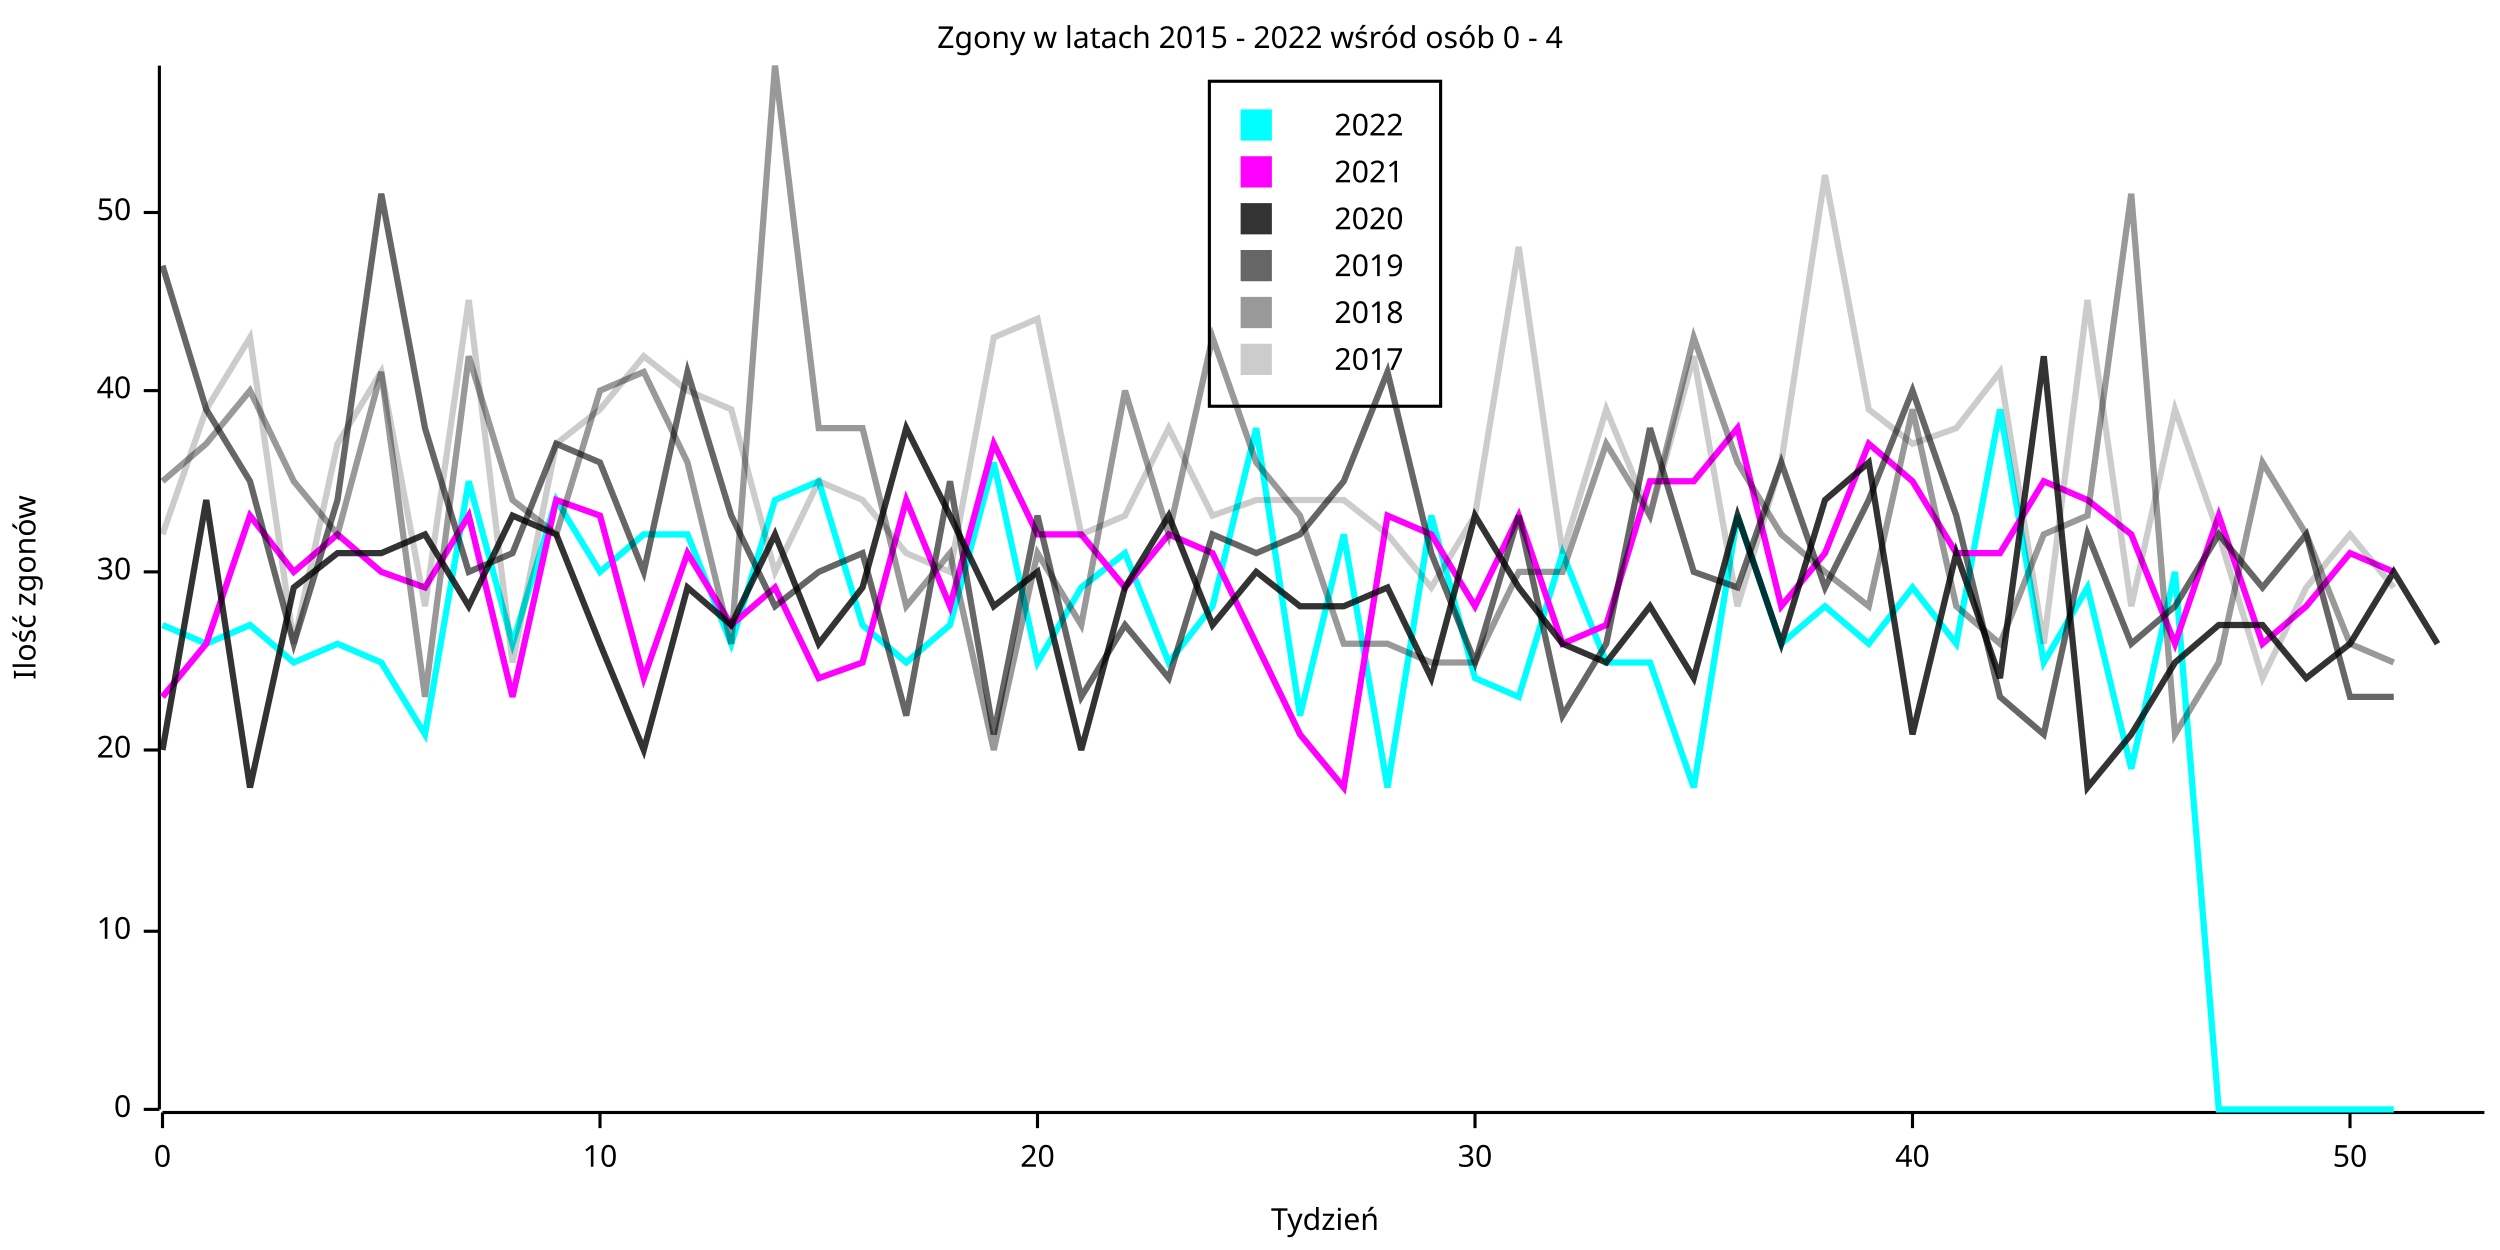
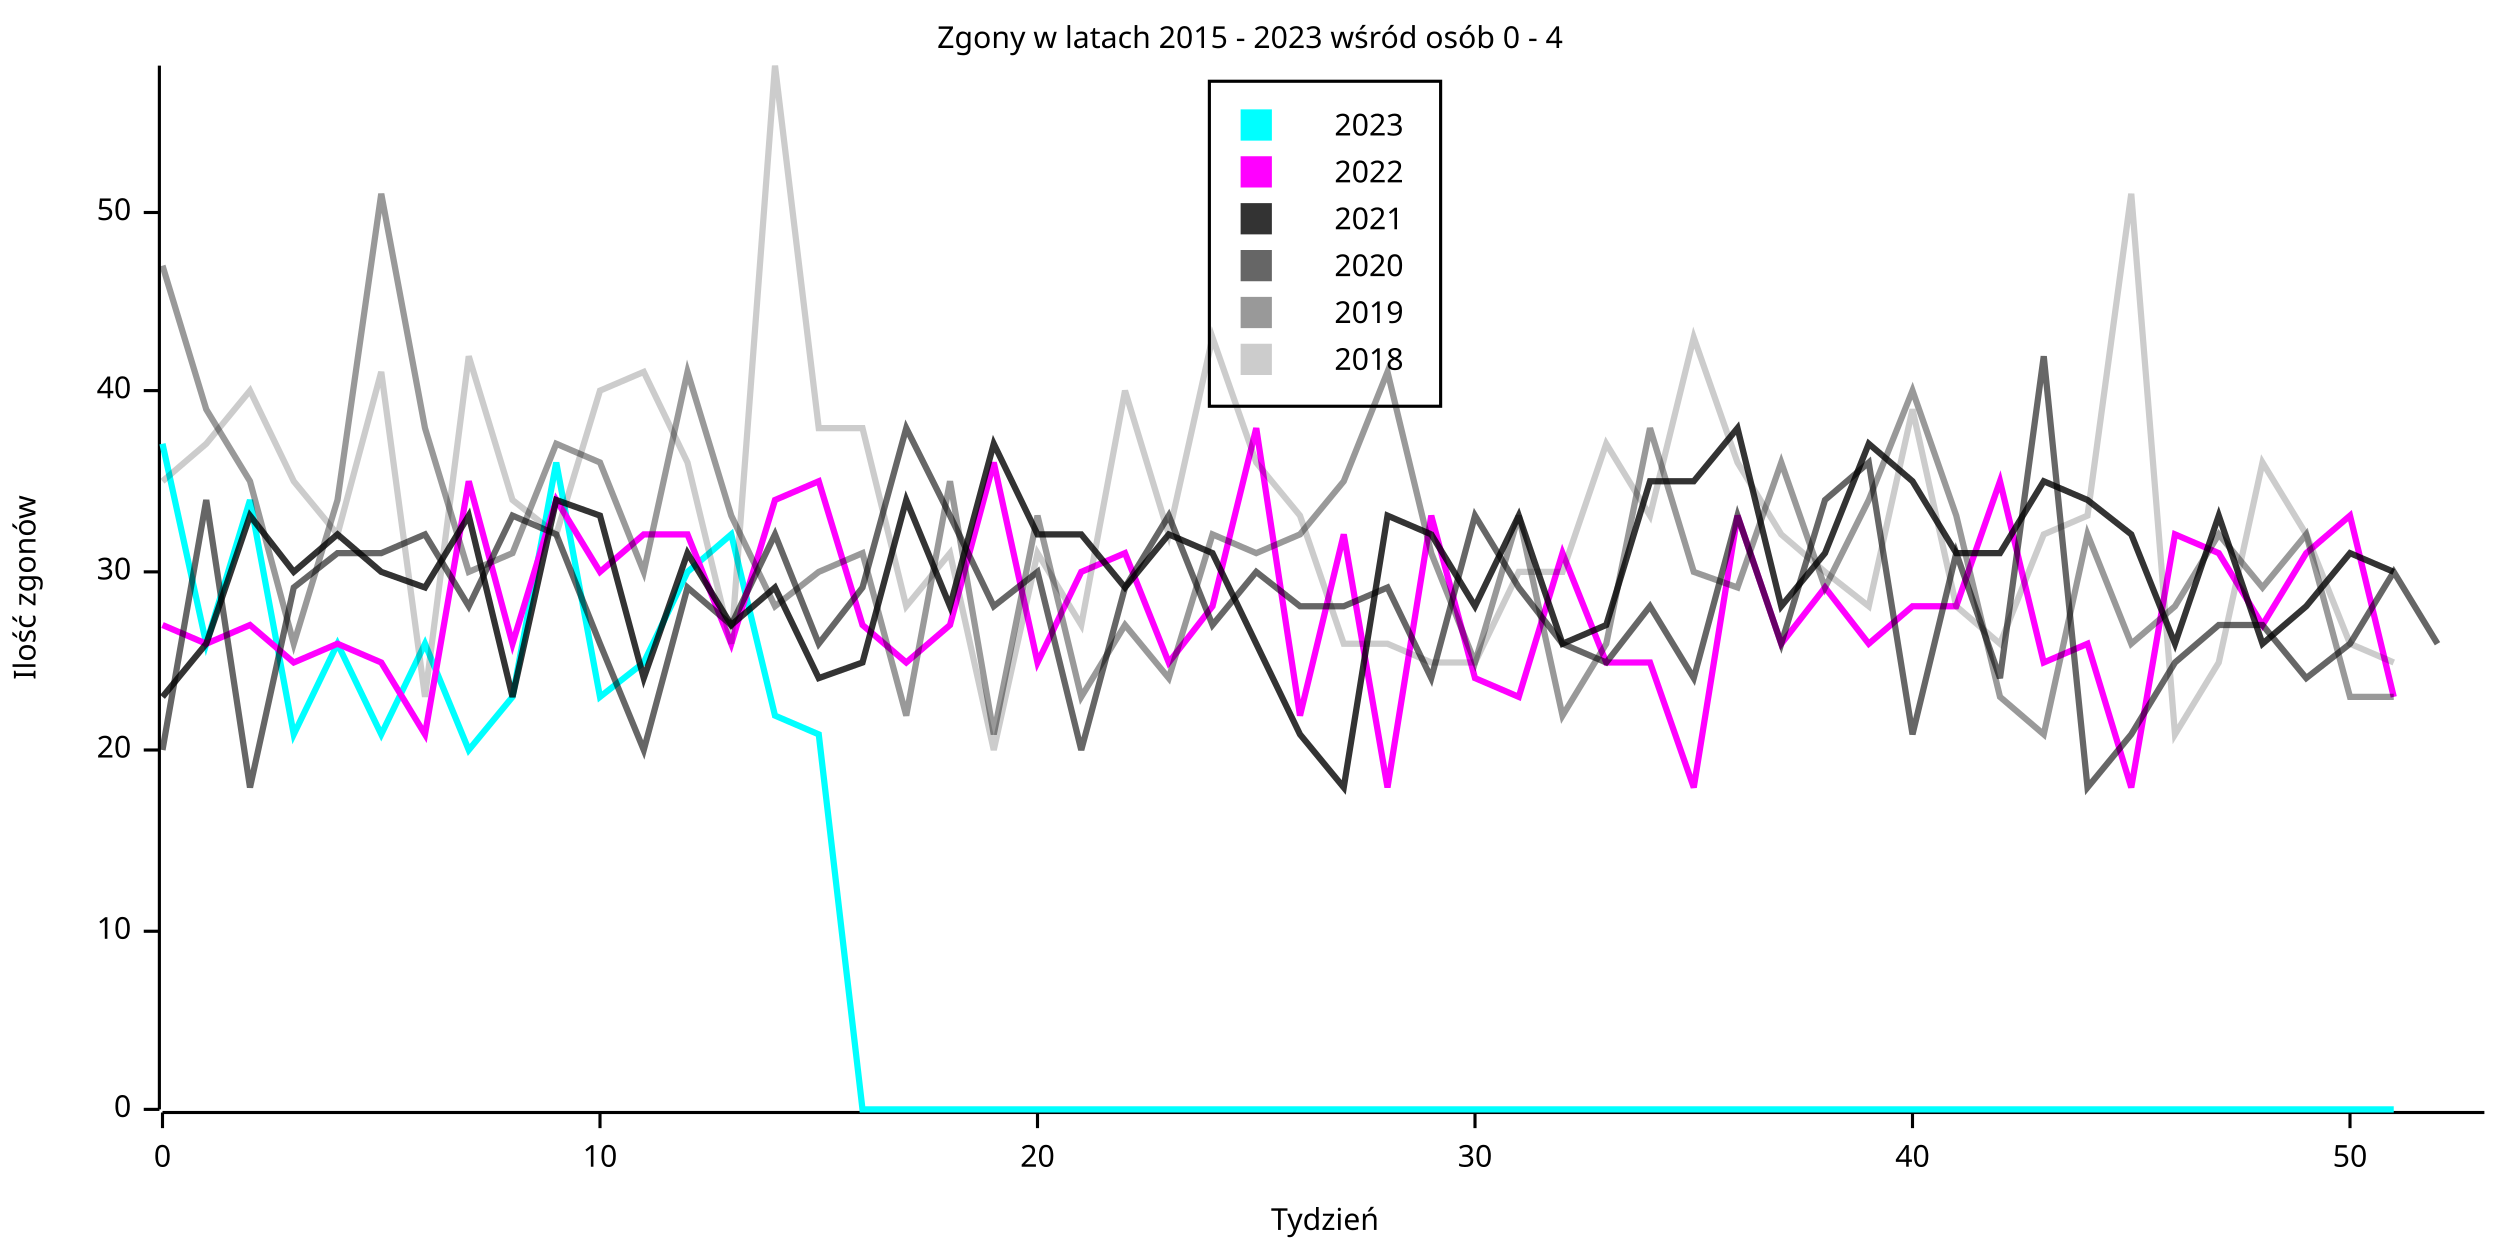
<svg xmlns="http://www.w3.org/2000/svg" width="800" height="400" viewBox="0 0 800 400">
  <rect x="0" y="0" width="800" height="400" opacity="1" fill="#FFFFFF" stroke="none" />
  <text x="400" y="8" dy="0.76em" text-anchor="middle" font-family="sans-serif" font-size="9.677" opacity="1" fill="#000000">
- Zgony w latach 2015 - 2022 wśród osób 0 - 4
+ Zgony w latach 2015 - 2023 wśród osób 0 - 4
</text>
  <text x="4" y="188" dy="0.76em" text-anchor="middle" font-family="sans-serif" font-size="9.677" opacity="1" fill="#000000" transform="rotate(270, 4, 188)">
Ilość zgonów
</text>
  <text x="424" y="396" dy="-0.5ex" text-anchor="middle" font-family="sans-serif" font-size="9.677" opacity="1" fill="#000000">
Tydzień
</text>
  <polyline fill="none" opacity="1" stroke="#000000" stroke-width="1" points="51,21 51,355 " />
  <text x="42" y="355" dy="0.5ex" text-anchor="end" font-family="sans-serif" font-size="9.677" opacity="1" fill="#000000">
0
</text>
  <polyline fill="none" opacity="1" stroke="#000000" stroke-width="1" points="46,355 51,355 " />
  <text x="42" y="298" dy="0.5ex" text-anchor="end" font-family="sans-serif" font-size="9.677" opacity="1" fill="#000000">
10
</text>
  <polyline fill="none" opacity="1" stroke="#000000" stroke-width="1" points="46,298 51,298 " />
  <text x="42" y="240" dy="0.5ex" text-anchor="end" font-family="sans-serif" font-size="9.677" opacity="1" fill="#000000">
20
</text>
  <polyline fill="none" opacity="1" stroke="#000000" stroke-width="1" points="46,240 51,240 " />
  <text x="42" y="183" dy="0.5ex" text-anchor="end" font-family="sans-serif" font-size="9.677" opacity="1" fill="#000000">
30
</text>
  <polyline fill="none" opacity="1" stroke="#000000" stroke-width="1" points="46,183 51,183 " />
  <text x="42" y="125" dy="0.5ex" text-anchor="end" font-family="sans-serif" font-size="9.677" opacity="1" fill="#000000">
40
</text>
  <polyline fill="none" opacity="1" stroke="#000000" stroke-width="1" points="46,125 51,125 " />
  <text x="42" y="68" dy="0.5ex" text-anchor="end" font-family="sans-serif" font-size="9.677" opacity="1" fill="#000000">
50
</text>
  <polyline fill="none" opacity="1" stroke="#000000" stroke-width="1" points="46,68 51,68 " />
  <polyline fill="none" opacity="1" stroke="#000000" stroke-width="1" points="52,356 795,356 " />
  <text x="52" y="366" dy="0.76em" text-anchor="middle" font-family="sans-serif" font-size="9.677" opacity="1" fill="#000000">
0
</text>
  <polyline fill="none" opacity="1" stroke="#000000" stroke-width="1" points="52,356 52,361 " />
  <text x="192" y="366" dy="0.76em" text-anchor="middle" font-family="sans-serif" font-size="9.677" opacity="1" fill="#000000">
10
</text>
  <polyline fill="none" opacity="1" stroke="#000000" stroke-width="1" points="192,356 192,361 " />
  <text x="332" y="366" dy="0.76em" text-anchor="middle" font-family="sans-serif" font-size="9.677" opacity="1" fill="#000000">
20
</text>
  <polyline fill="none" opacity="1" stroke="#000000" stroke-width="1" points="332,356 332,361 " />
  <text x="472" y="366" dy="0.76em" text-anchor="middle" font-family="sans-serif" font-size="9.677" opacity="1" fill="#000000">
30
</text>
  <polyline fill="none" opacity="1" stroke="#000000" stroke-width="1" points="472,356 472,361 " />
  <text x="612" y="366" dy="0.76em" text-anchor="middle" font-family="sans-serif" font-size="9.677" opacity="1" fill="#000000">
40
</text>
  <polyline fill="none" opacity="1" stroke="#000000" stroke-width="1" points="612,356 612,361 " />
  <text x="752" y="366" dy="0.76em" text-anchor="middle" font-family="sans-serif" font-size="9.677" opacity="1" fill="#000000">
50
</text>
  <polyline fill="none" opacity="1" stroke="#000000" stroke-width="1" points="752,356 752,361 " />
-   <polyline fill="none" opacity="1" stroke="#00FFFF" stroke-width="2" points="52,200 66,206 80,200 94,212 108,206 122,212 136,235 150,154 164,206 178,160 192,183 206,171 220,171 234,206 248,160 262,154 276,200 290,212 304,200 318,148 332,212 346,188 360,177 374,212 388,194 402,137 416,229 430,171 444,252 458,165 472,217 486,223 500,177 514,212 528,212 542,252 556,165 570,206 584,194 598,206 612,188 626,206 640,131 654,212 668,188 682,246 696,183 710,355 724,355 738,355 752,355 766,355 " />
-   <polyline fill="none" opacity="1" stroke="#FF00FF" stroke-width="2" points="52,223 66,206 80,165 94,183 108,171 122,183 136,188 150,165 164,223 178,160 192,165 206,217 220,177 234,200 248,188 262,217 276,212 290,160 304,194 318,142 332,171 346,171 360,188 374,171 388,177 402,206 416,235 430,252 444,165 458,171 472,194 486,165 500,206 514,200 528,154 542,154 556,137 570,194 584,177 598,142 612,154 626,177 640,177 654,154 668,160 682,171 696,206 710,165 724,206 738,194 752,177 766,183 " />
-   <polyline fill="none" opacity="0.8" stroke="#000000" stroke-width="2" points="52,240 66,160 80,252 94,188 108,177 122,177 136,171 150,194 164,165 178,171 192,206 206,240 220,188 234,200 248,171 262,206 276,188 290,137 304,165 318,194 332,183 346,240 360,188 374,165 388,200 402,183 416,194 430,194 444,188 458,217 472,165 486,188 500,206 514,212 528,194 542,217 556,165 570,206 584,160 598,148 612,235 626,177 640,217 654,114 668,252 682,235 696,212 710,200 724,200 738,217 752,206 766,183 780,206 " />
-   <polyline fill="none" opacity="0.6" stroke="#000000" stroke-width="2" points="52,85 66,131 80,154 94,206 108,160 122,62 136,137 150,183 164,177 178,142 192,148 206,183 220,119 234,165 248,194 262,183 276,177 290,229 304,154 318,235 332,165 346,223 360,200 374,217 388,171 402,177 416,171 430,154 444,119 458,177 472,212 486,165 500,229 514,206 528,137 542,183 556,188 570,148 584,188 598,160 612,125 626,165 640,223 654,235 668,171 682,206 696,194 710,171 724,188 738,171 752,223 766,223 " />
-   <polyline fill="none" opacity="0.4" stroke="#000000" stroke-width="2" points="52,154 66,142 80,125 94,154 108,171 122,119 136,223 150,114 164,160 178,171 192,125 206,119 220,148 234,206 248,21 262,137 276,137 290,194 304,177 318,240 332,177 346,200 360,125 374,171 388,108 402,148 416,165 430,206 444,206 458,212 472,212 486,183 500,183 514,142 528,165 542,108 556,148 570,171 584,183 598,194 612,131 626,194 640,206 654,171 668,165 682,62 696,235 710,212 724,148 738,171 752,206 766,212 " />
-   <polyline fill="none" opacity="0.2" stroke="#000000" stroke-width="2" points="52,171 66,131 80,108 94,206 108,142 122,119 136,194 150,96 164,212 178,142 192,131 206,114 220,125 234,131 248,183 262,154 276,160 290,177 304,183 318,108 332,102 346,171 360,165 374,137 388,165 402,160 416,160 430,160 444,171 458,188 472,165 486,79 500,177 514,131 528,165 542,114 556,194 570,148 584,56 598,131 612,142 626,137 640,119 654,206 668,96 682,194 696,131 710,171 724,217 738,188 752,171 766,188 " />
+   <polyline fill="none" opacity="1" stroke="#00FFFF" stroke-width="2" points="52,142 66,206 80,160 94,235 108,206 122,235 136,206 150,240 164,223 178,148 192,223 206,212 220,183 234,171 248,229 262,235 276,355 290,355 304,355 318,355 332,355 346,355 360,355 374,355 388,355 402,355 416,355 430,355 444,355 458,355 472,355 486,355 500,355 514,355 528,355 542,355 556,355 570,355 584,355 598,355 612,355 626,355 640,355 654,355 668,355 682,355 696,355 710,355 724,355 738,355 752,355 766,355 " />
+   <polyline fill="none" opacity="1" stroke="#FF00FF" stroke-width="2" points="52,200 66,206 80,200 94,212 108,206 122,212 136,235 150,154 164,206 178,160 192,183 206,171 220,171 234,206 248,160 262,154 276,200 290,212 304,200 318,148 332,212 346,183 360,177 374,212 388,194 402,137 416,229 430,171 444,252 458,165 472,217 486,223 500,177 514,212 528,212 542,252 556,165 570,206 584,188 598,206 612,194 626,194 640,154 654,212 668,206 682,252 696,171 710,177 724,200 738,177 752,165 766,223 " />
+   <polyline fill="none" opacity="0.8" stroke="#000000" stroke-width="2" points="52,223 66,206 80,165 94,183 108,171 122,183 136,188 150,165 164,223 178,160 192,165 206,217 220,177 234,200 248,188 262,217 276,212 290,160 304,194 318,142 332,171 346,171 360,188 374,171 388,177 402,206 416,235 430,252 444,165 458,171 472,194 486,165 500,206 514,200 528,154 542,154 556,137 570,194 584,177 598,142 612,154 626,177 640,177 654,154 668,160 682,171 696,206 710,165 724,206 738,194 752,177 766,183 " />
+   <polyline fill="none" opacity="0.6" stroke="#000000" stroke-width="2" points="52,240 66,160 80,252 94,188 108,177 122,177 136,171 150,194 164,165 178,171 192,206 206,240 220,188 234,200 248,171 262,206 276,188 290,137 304,165 318,194 332,183 346,240 360,188 374,165 388,200 402,183 416,194 430,194 444,188 458,217 472,165 486,188 500,206 514,212 528,194 542,217 556,165 570,206 584,160 598,148 612,235 626,177 640,217 654,114 668,252 682,235 696,212 710,200 724,200 738,217 752,206 766,183 780,206 " />
+   <polyline fill="none" opacity="0.4" stroke="#000000" stroke-width="2" points="52,85 66,131 80,154 94,206 108,160 122,62 136,137 150,183 164,177 178,142 192,148 206,183 220,119 234,165 248,194 262,183 276,177 290,229 304,154 318,235 332,165 346,223 360,200 374,217 388,171 402,177 416,171 430,154 444,119 458,177 472,212 486,165 500,229 514,206 528,137 542,183 556,188 570,148 584,188 598,160 612,125 626,165 640,223 654,235 668,171 682,206 696,194 710,171 724,188 738,171 752,223 766,223 " />
+   <polyline fill="none" opacity="0.2" stroke="#000000" stroke-width="2" points="52,154 66,142 80,125 94,154 108,171 122,119 136,223 150,114 164,160 178,171 192,125 206,119 220,148 234,206 248,21 262,137 276,137 290,194 304,177 318,240 332,177 346,200 360,125 374,171 388,108 402,148 416,165 430,206 444,206 458,212 472,212 486,183 500,183 514,142 528,165 542,108 556,148 570,171 584,183 598,194 612,131 626,194 640,206 654,171 668,165 682,62 696,235 710,212 724,148 738,171 752,206 766,212 " />
  <rect x="387" y="26" width="74" height="104" opacity="1" fill="none" stroke="#000000" />
  <text x="427" y="36" dy="0.76em" text-anchor="start" font-family="sans-serif" font-size="9.677" opacity="1" fill="#000000">
+ 2023
+ </text>
+   <text x="427" y="51" dy="0.76em" text-anchor="start" font-family="sans-serif" font-size="9.677" opacity="1" fill="#000000">
2022
</text>
-   <text x="427" y="51" dy="0.76em" text-anchor="start" font-family="sans-serif" font-size="9.677" opacity="1" fill="#000000">
+   <text x="427" y="66" dy="0.76em" text-anchor="start" font-family="sans-serif" font-size="9.677" opacity="1" fill="#000000">
2021
</text>
-   <text x="427" y="66" dy="0.76em" text-anchor="start" font-family="sans-serif" font-size="9.677" opacity="1" fill="#000000">
+   <text x="427" y="81" dy="0.76em" text-anchor="start" font-family="sans-serif" font-size="9.677" opacity="1" fill="#000000">
2020
</text>
-   <text x="427" y="81" dy="0.76em" text-anchor="start" font-family="sans-serif" font-size="9.677" opacity="1" fill="#000000">
+   <text x="427" y="96" dy="0.76em" text-anchor="start" font-family="sans-serif" font-size="9.677" opacity="1" fill="#000000">
2019
</text>
-   <text x="427" y="96" dy="0.76em" text-anchor="start" font-family="sans-serif" font-size="9.677" opacity="1" fill="#000000">
+   <text x="427" y="111" dy="0.76em" text-anchor="start" font-family="sans-serif" font-size="9.677" opacity="1" fill="#000000">
2018
- </text>
-   <text x="427" y="111" dy="0.76em" text-anchor="start" font-family="sans-serif" font-size="9.677" opacity="1" fill="#000000">
- 2017
</text>
  <rect x="397" y="35" width="10" height="10" opacity="1" fill="#00FFFF" stroke="none" />
  <rect x="397" y="50" width="10" height="10" opacity="1" fill="#FF00FF" stroke="none" />
  <rect x="397" y="65" width="10" height="10" opacity="0.8" fill="#000000" stroke="none" />
  <rect x="397" y="80" width="10" height="10" opacity="0.6" fill="#000000" stroke="none" />
  <rect x="397" y="95" width="10" height="10" opacity="0.4" fill="#000000" stroke="none" />
  <rect x="397" y="110" width="10" height="10" opacity="0.2" fill="#000000" stroke="none" />
</svg>
